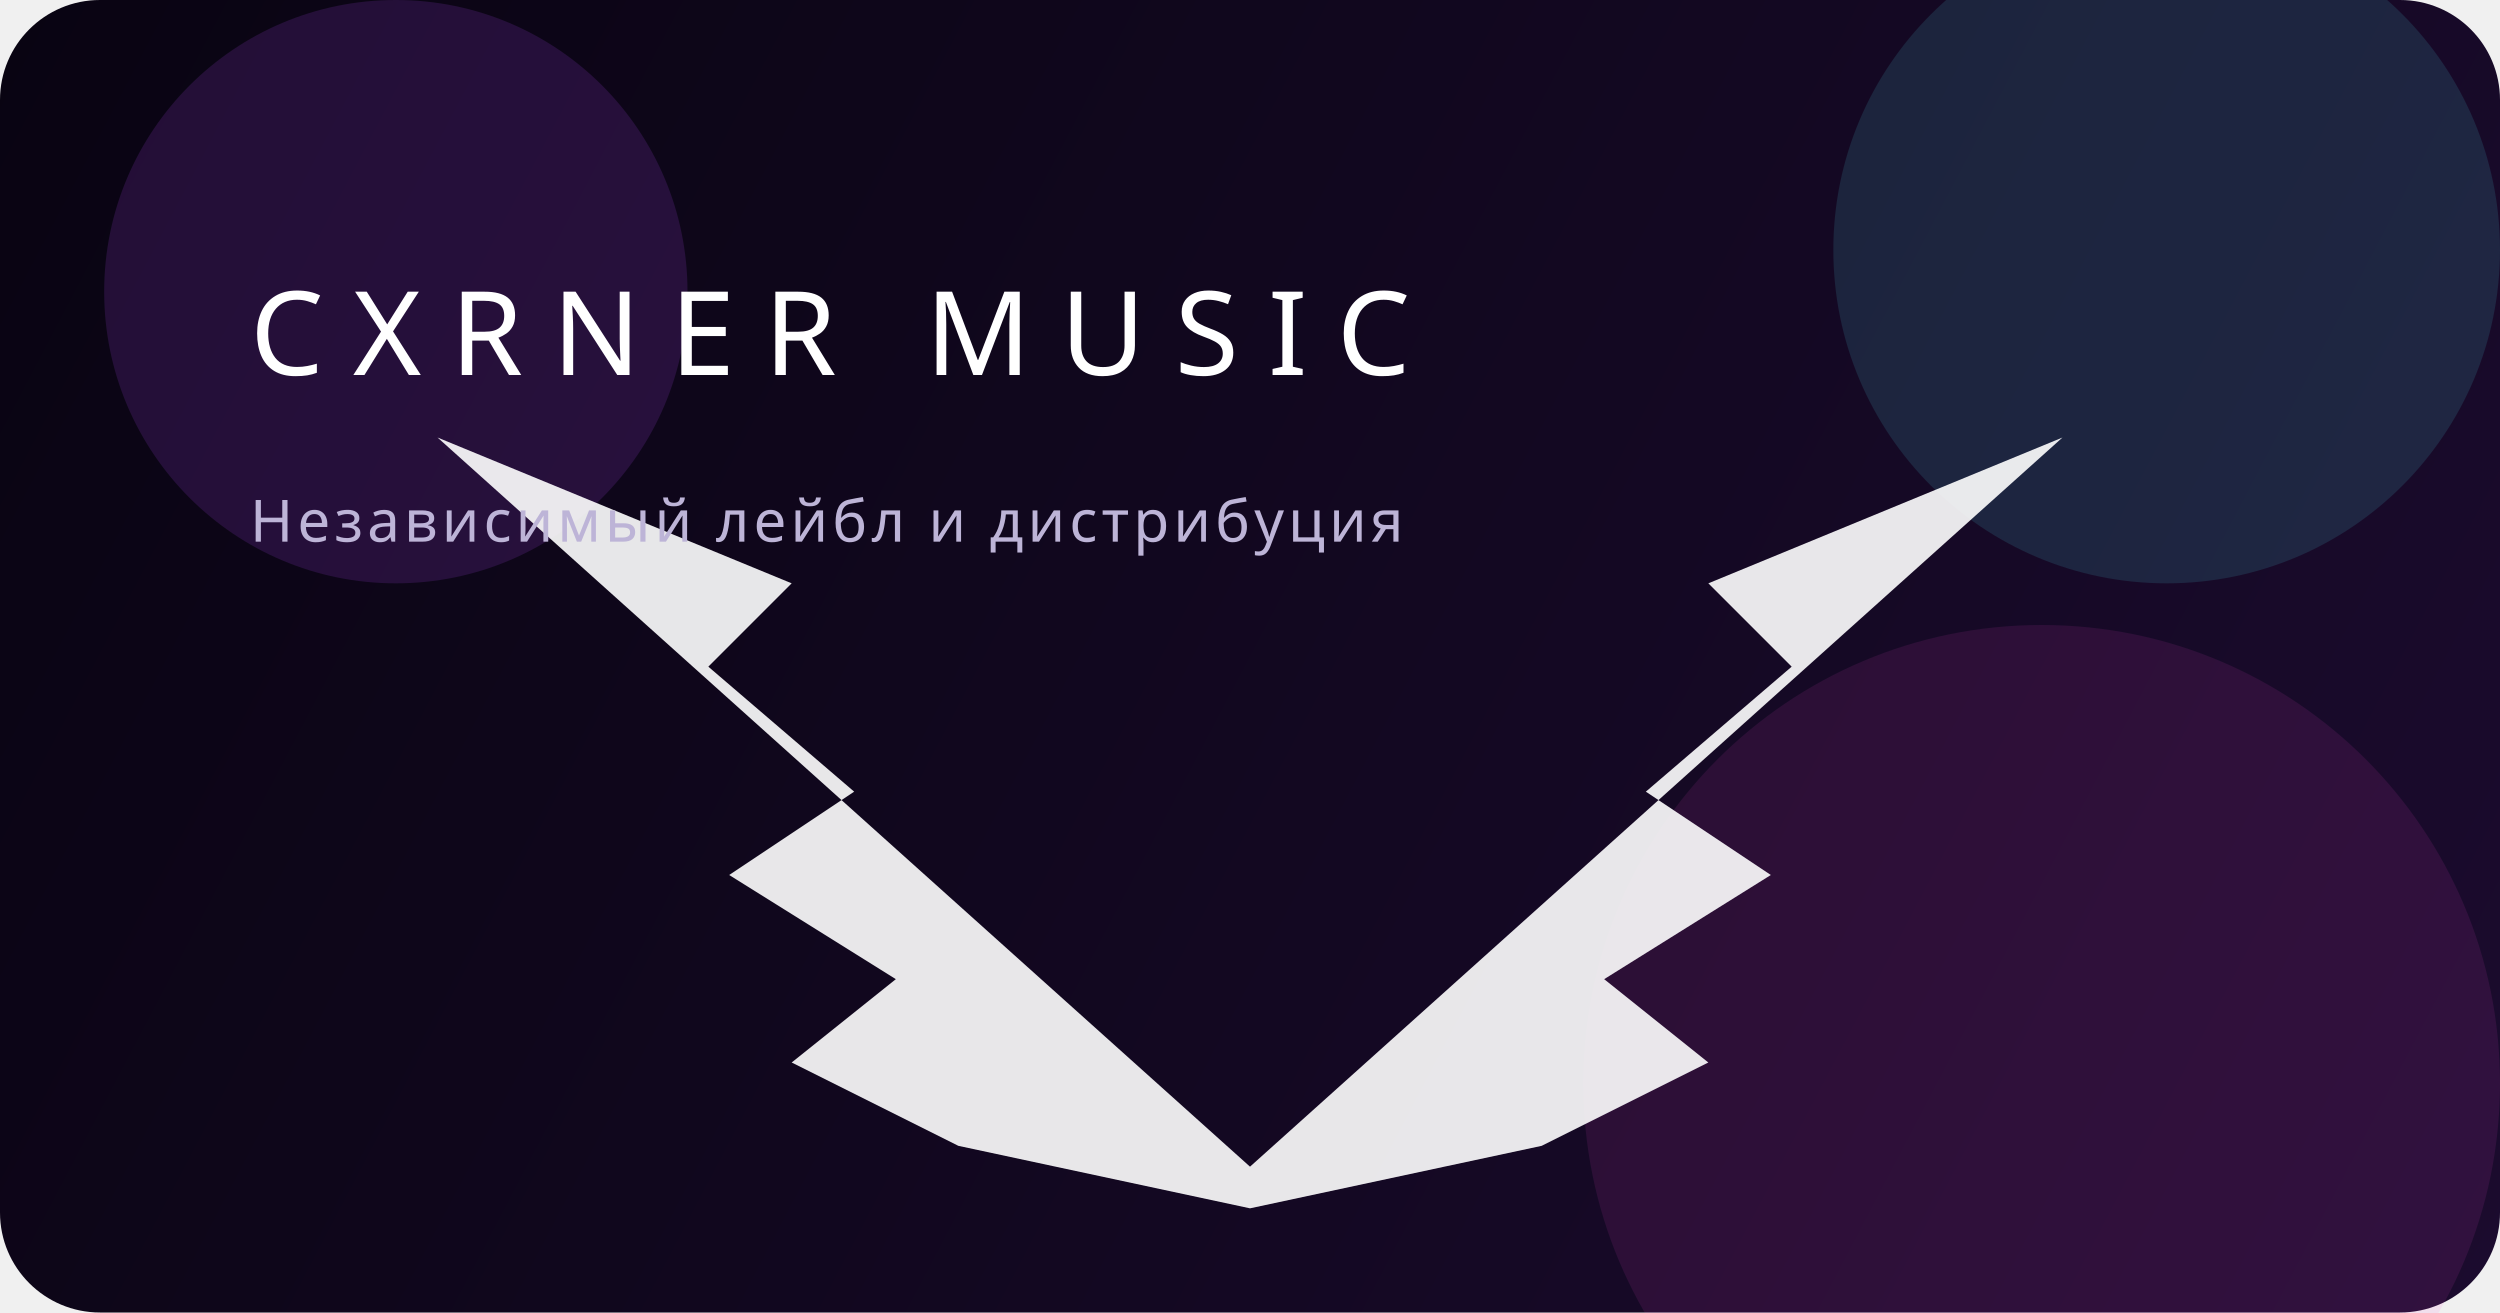
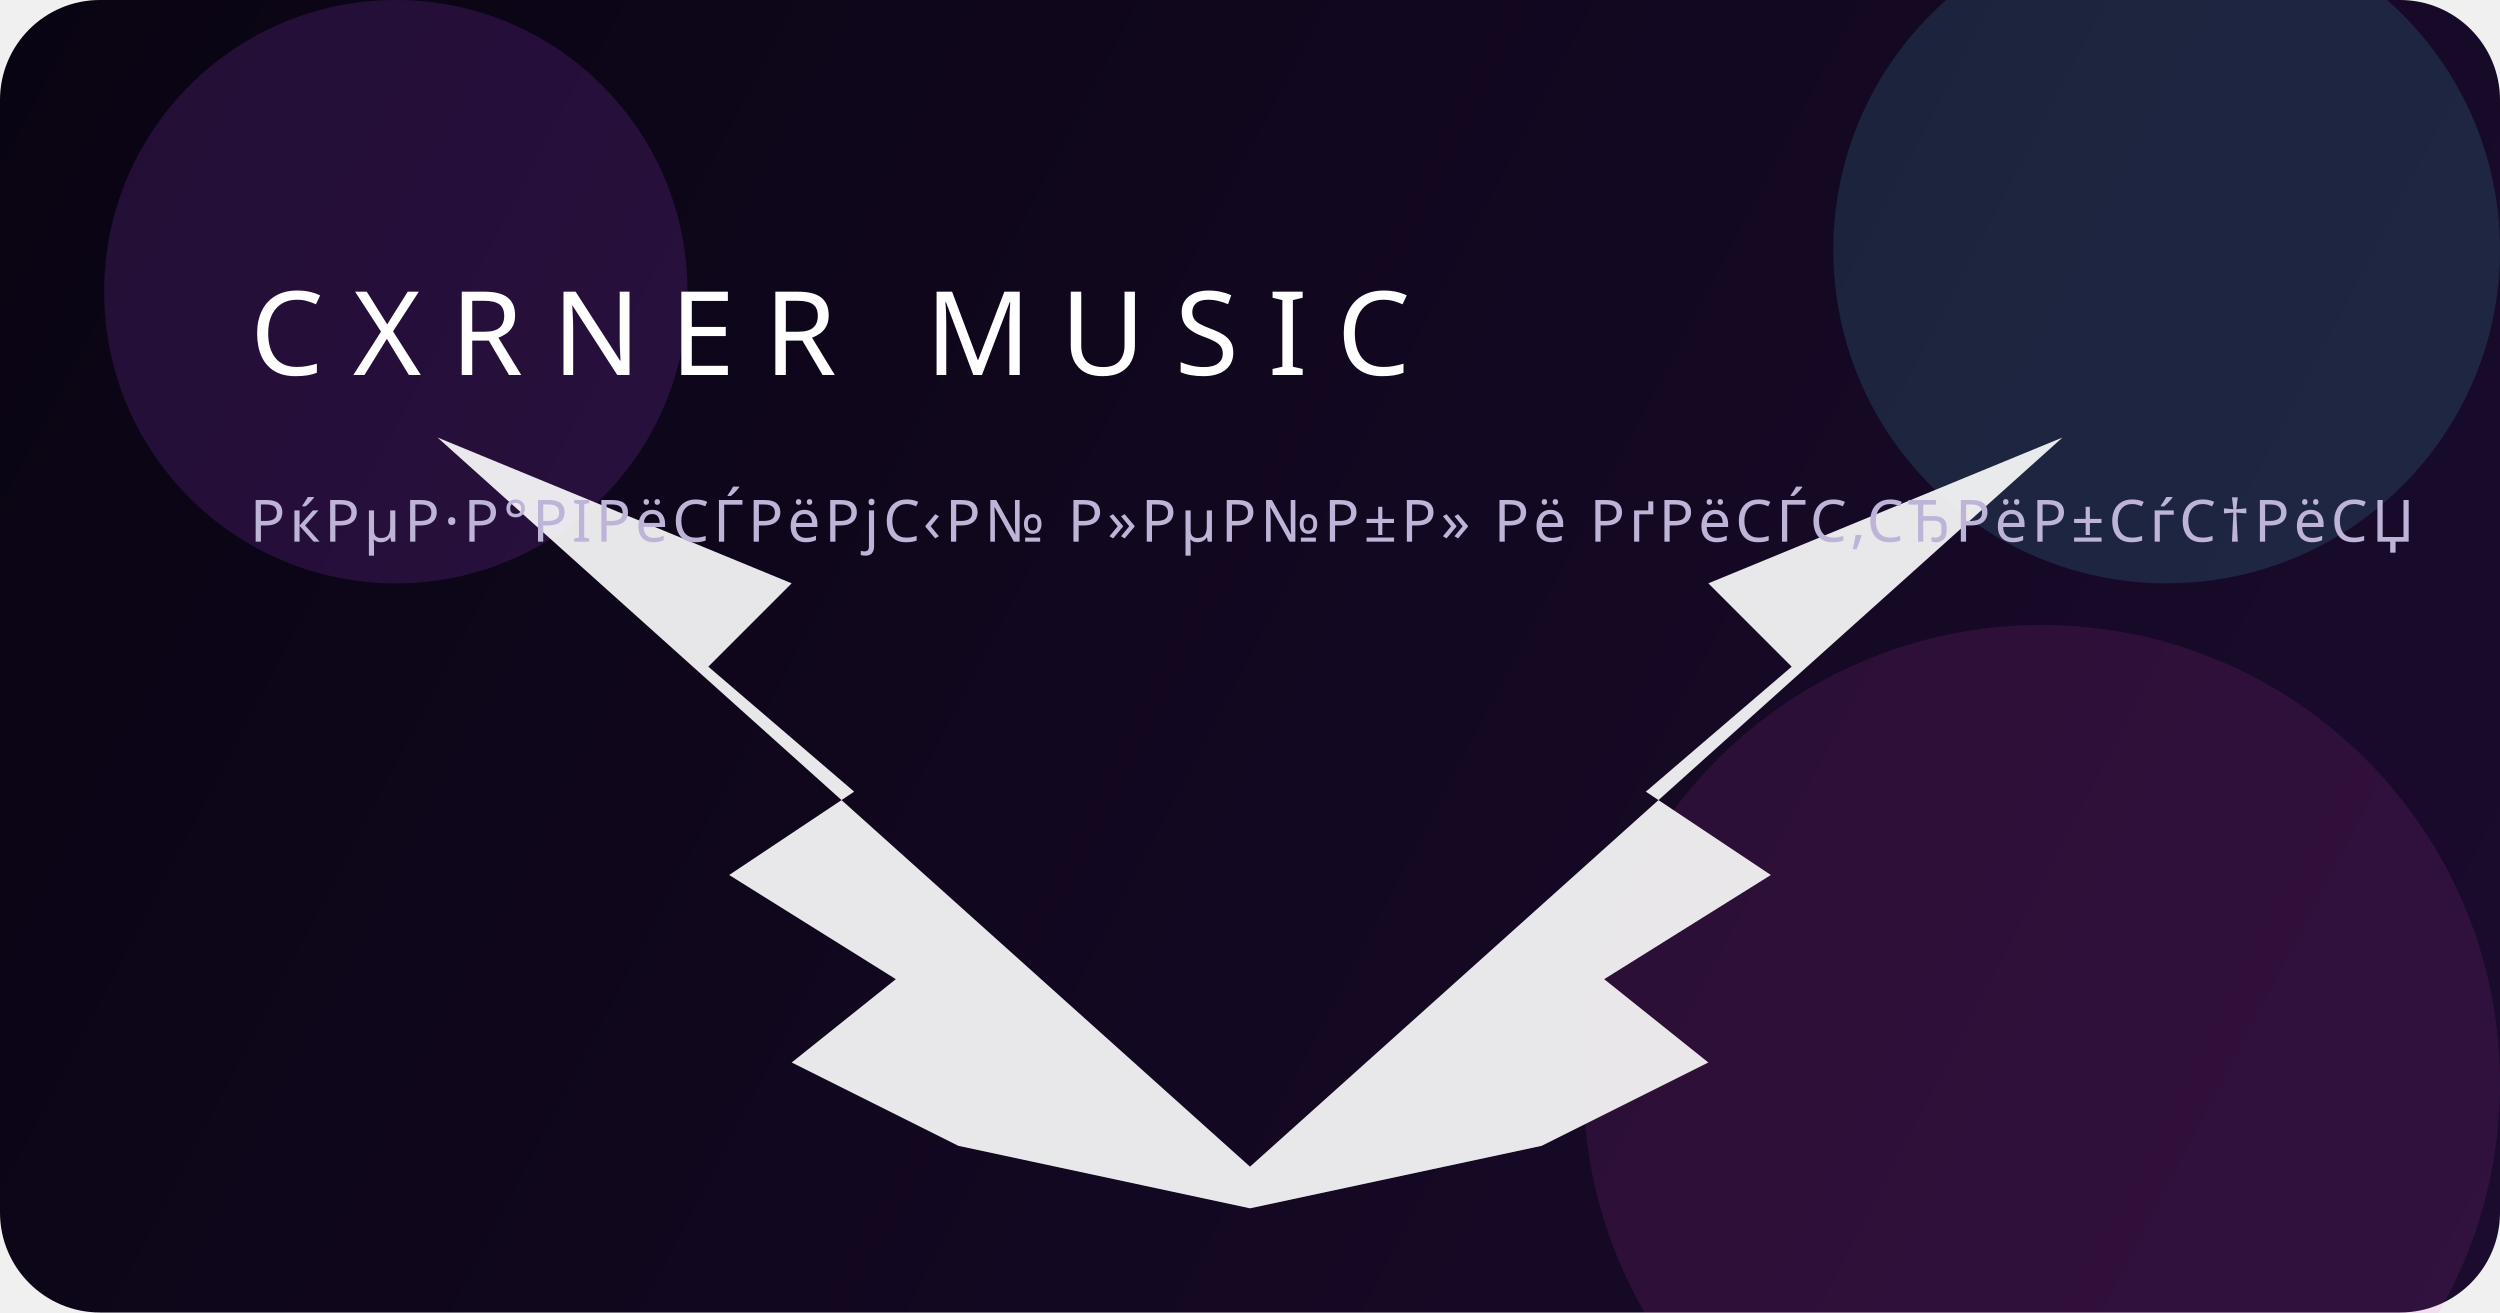
<svg xmlns="http://www.w3.org/2000/svg" width="1200" height="630" viewBox="0 0 1200 630" fill="none">
  <defs>
    <linearGradient id="bg" x1="0" y1="0" x2="1200" y2="630" gradientUnits="userSpaceOnUse">
      <stop offset="0%" stop-color="#090412" />
      <stop offset="100%" stop-color="#1b0b2e" />
    </linearGradient>
    <linearGradient id="glow" x1="0" y1="0" x2="1" y2="1">
      <stop offset="0%" stop-color="#b44bff" />
      <stop offset="100%" stop-color="#53f6ff" />
    </linearGradient>
  </defs>
  <rect width="1200" height="630" rx="48" fill="url(#bg)" />
  <circle cx="190" cy="140" r="140" fill="#b44bff" opacity="0.15" />
  <circle cx="1040" cy="120" r="160" fill="#53f6ff" opacity="0.12" />
  <circle cx="980" cy="520" r="220" fill="#ff4bd6" opacity="0.1" />
  <path d="M210 210 L600 560 L990 210 L820 280 L860 320 L790 380 L850 420 L770 470 L820 510 L740 550 L600 580 L460 550 L380 510 L430 470 L350 420 L410 380 L340 320 L380 280 Z" fill="#ffffff" opacity="0.9" />
  <text x="120" y="180" fill="#ffffff" font-size="56" font-family="Orbitron, sans-serif" letter-spacing="14">
    CXRNER MUSIC
  </text>
  <text x="120" y="260" fill="#bdb4d7" font-size="28" font-family="Sora, sans-serif" letter-spacing="2">
-     Независимый лейбл и дистрибуция
+     РќРµР·Р°РІРёСЃРёРјС‹Р№ Р»РµР№Р±Р» Рё РґРёСЃС‚СЂРёР±СѓС†РёСЏ
  </text>
</svg>
